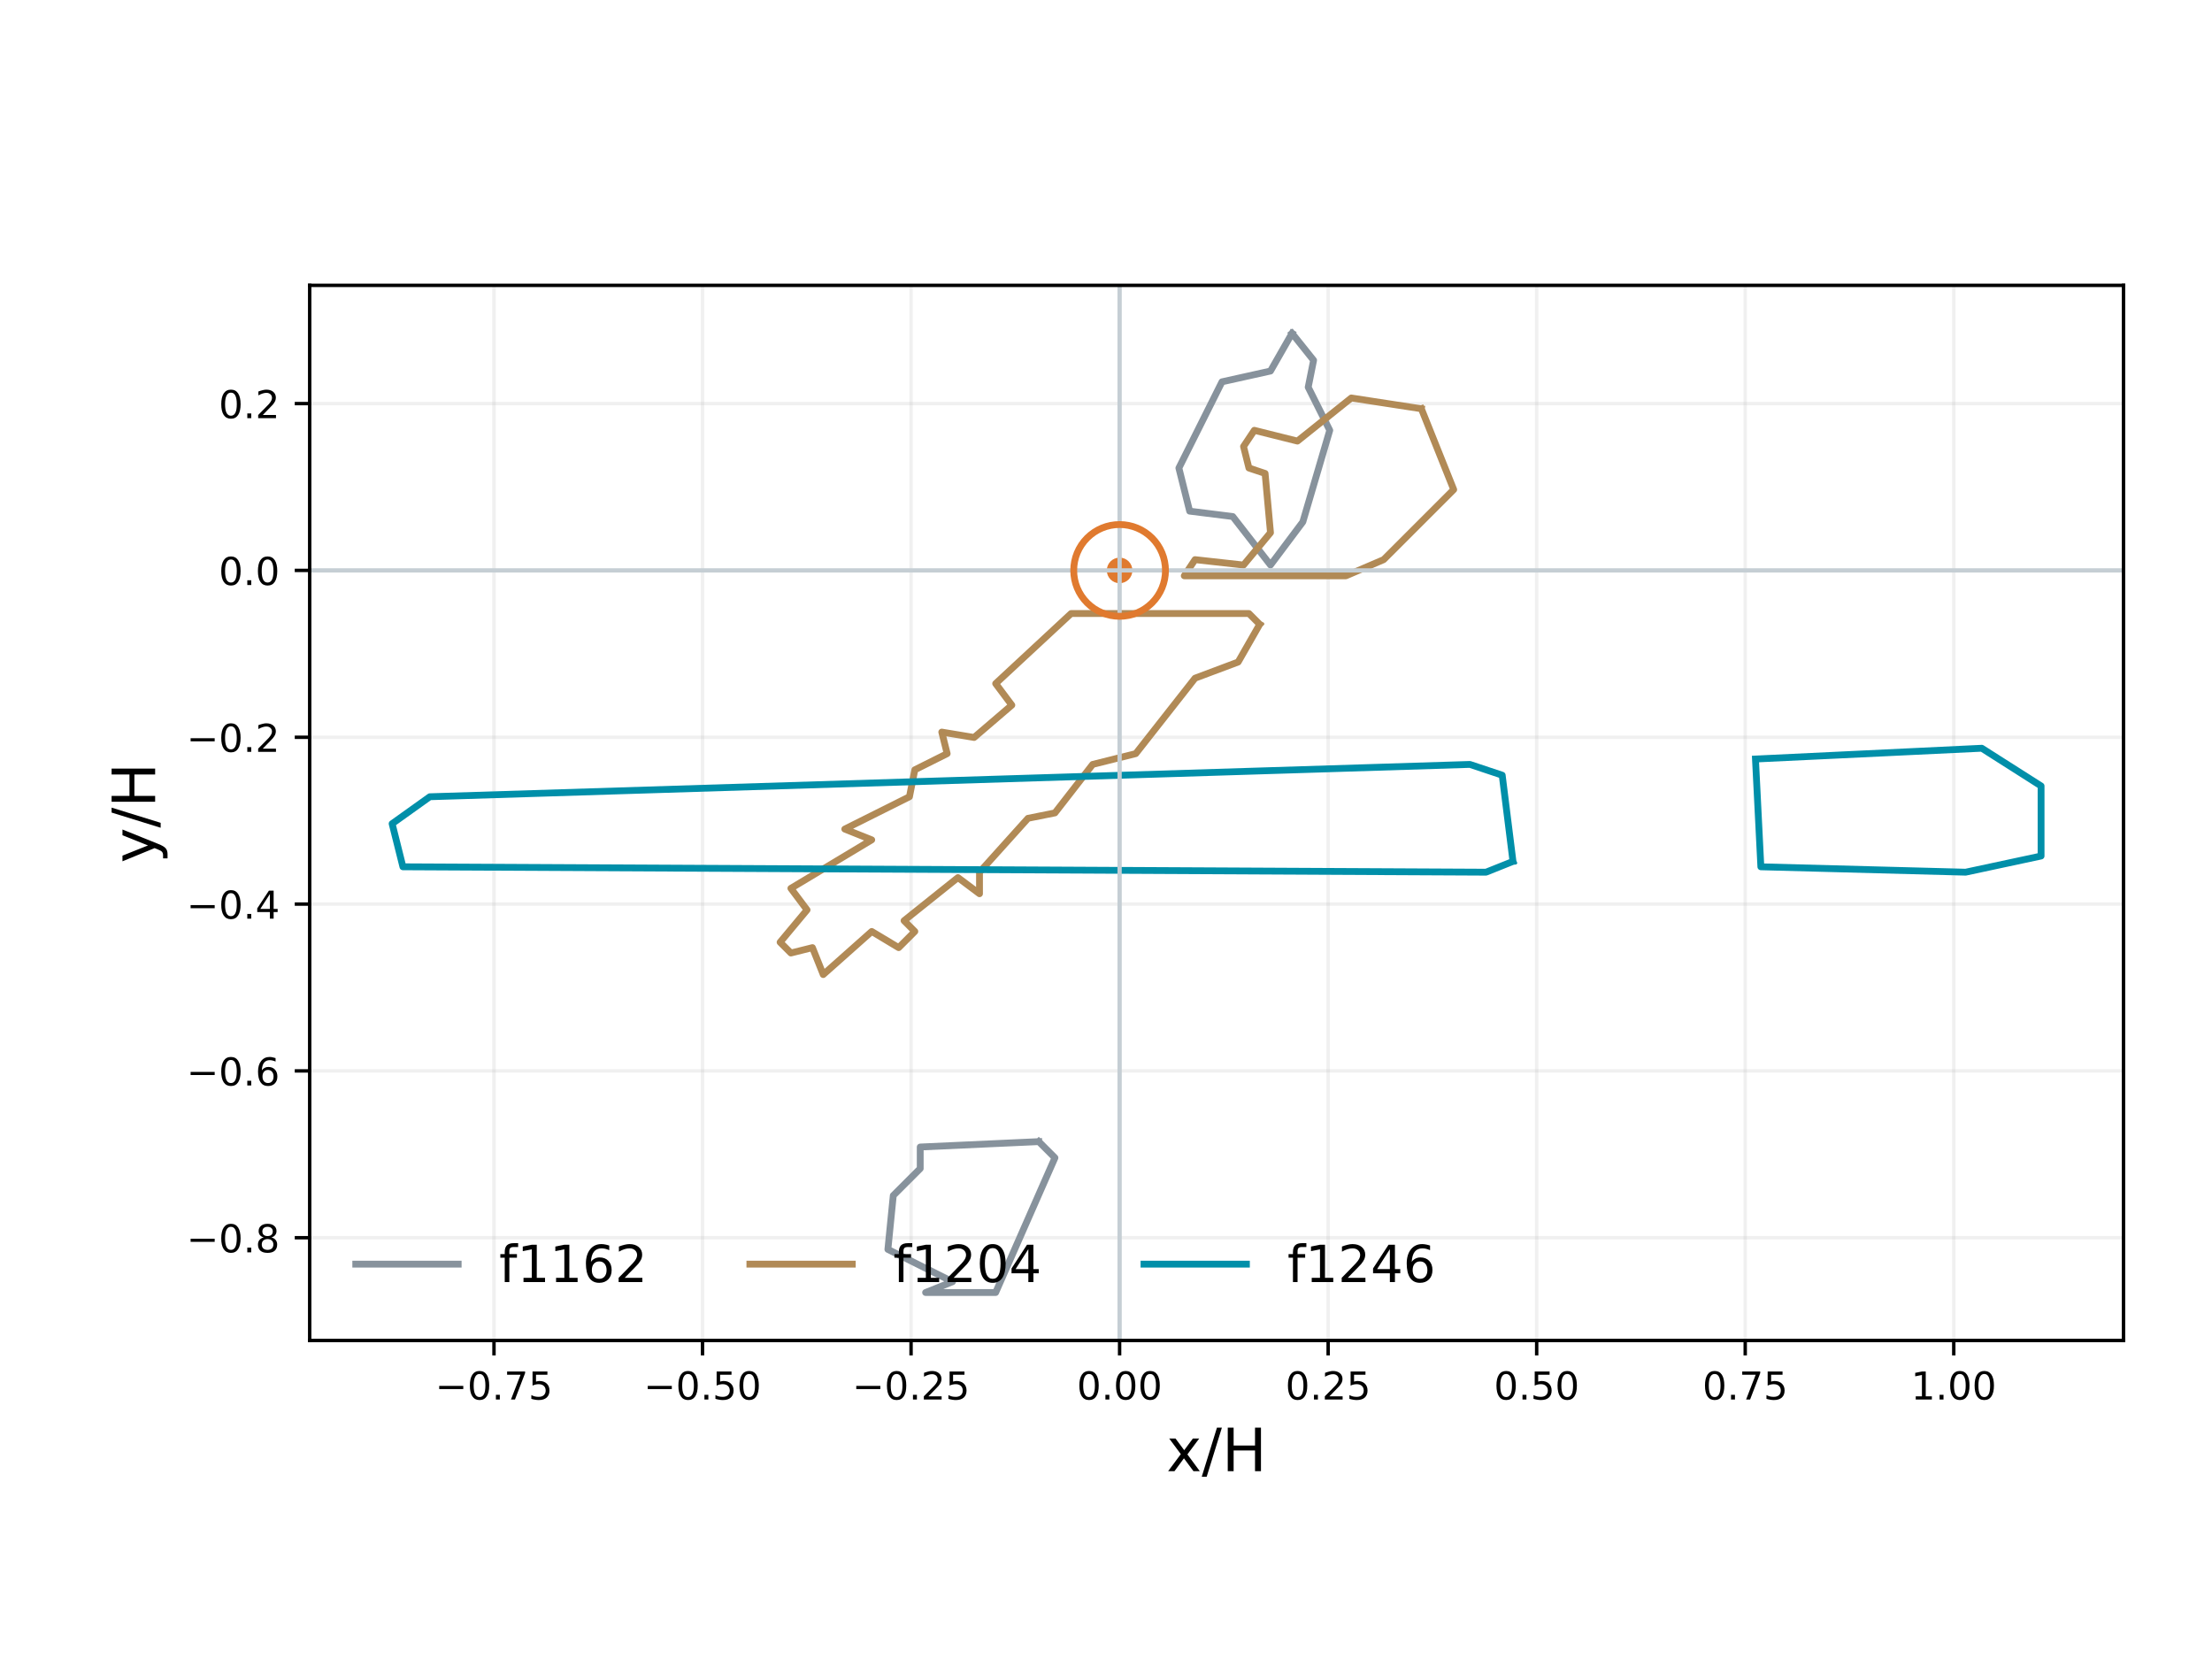
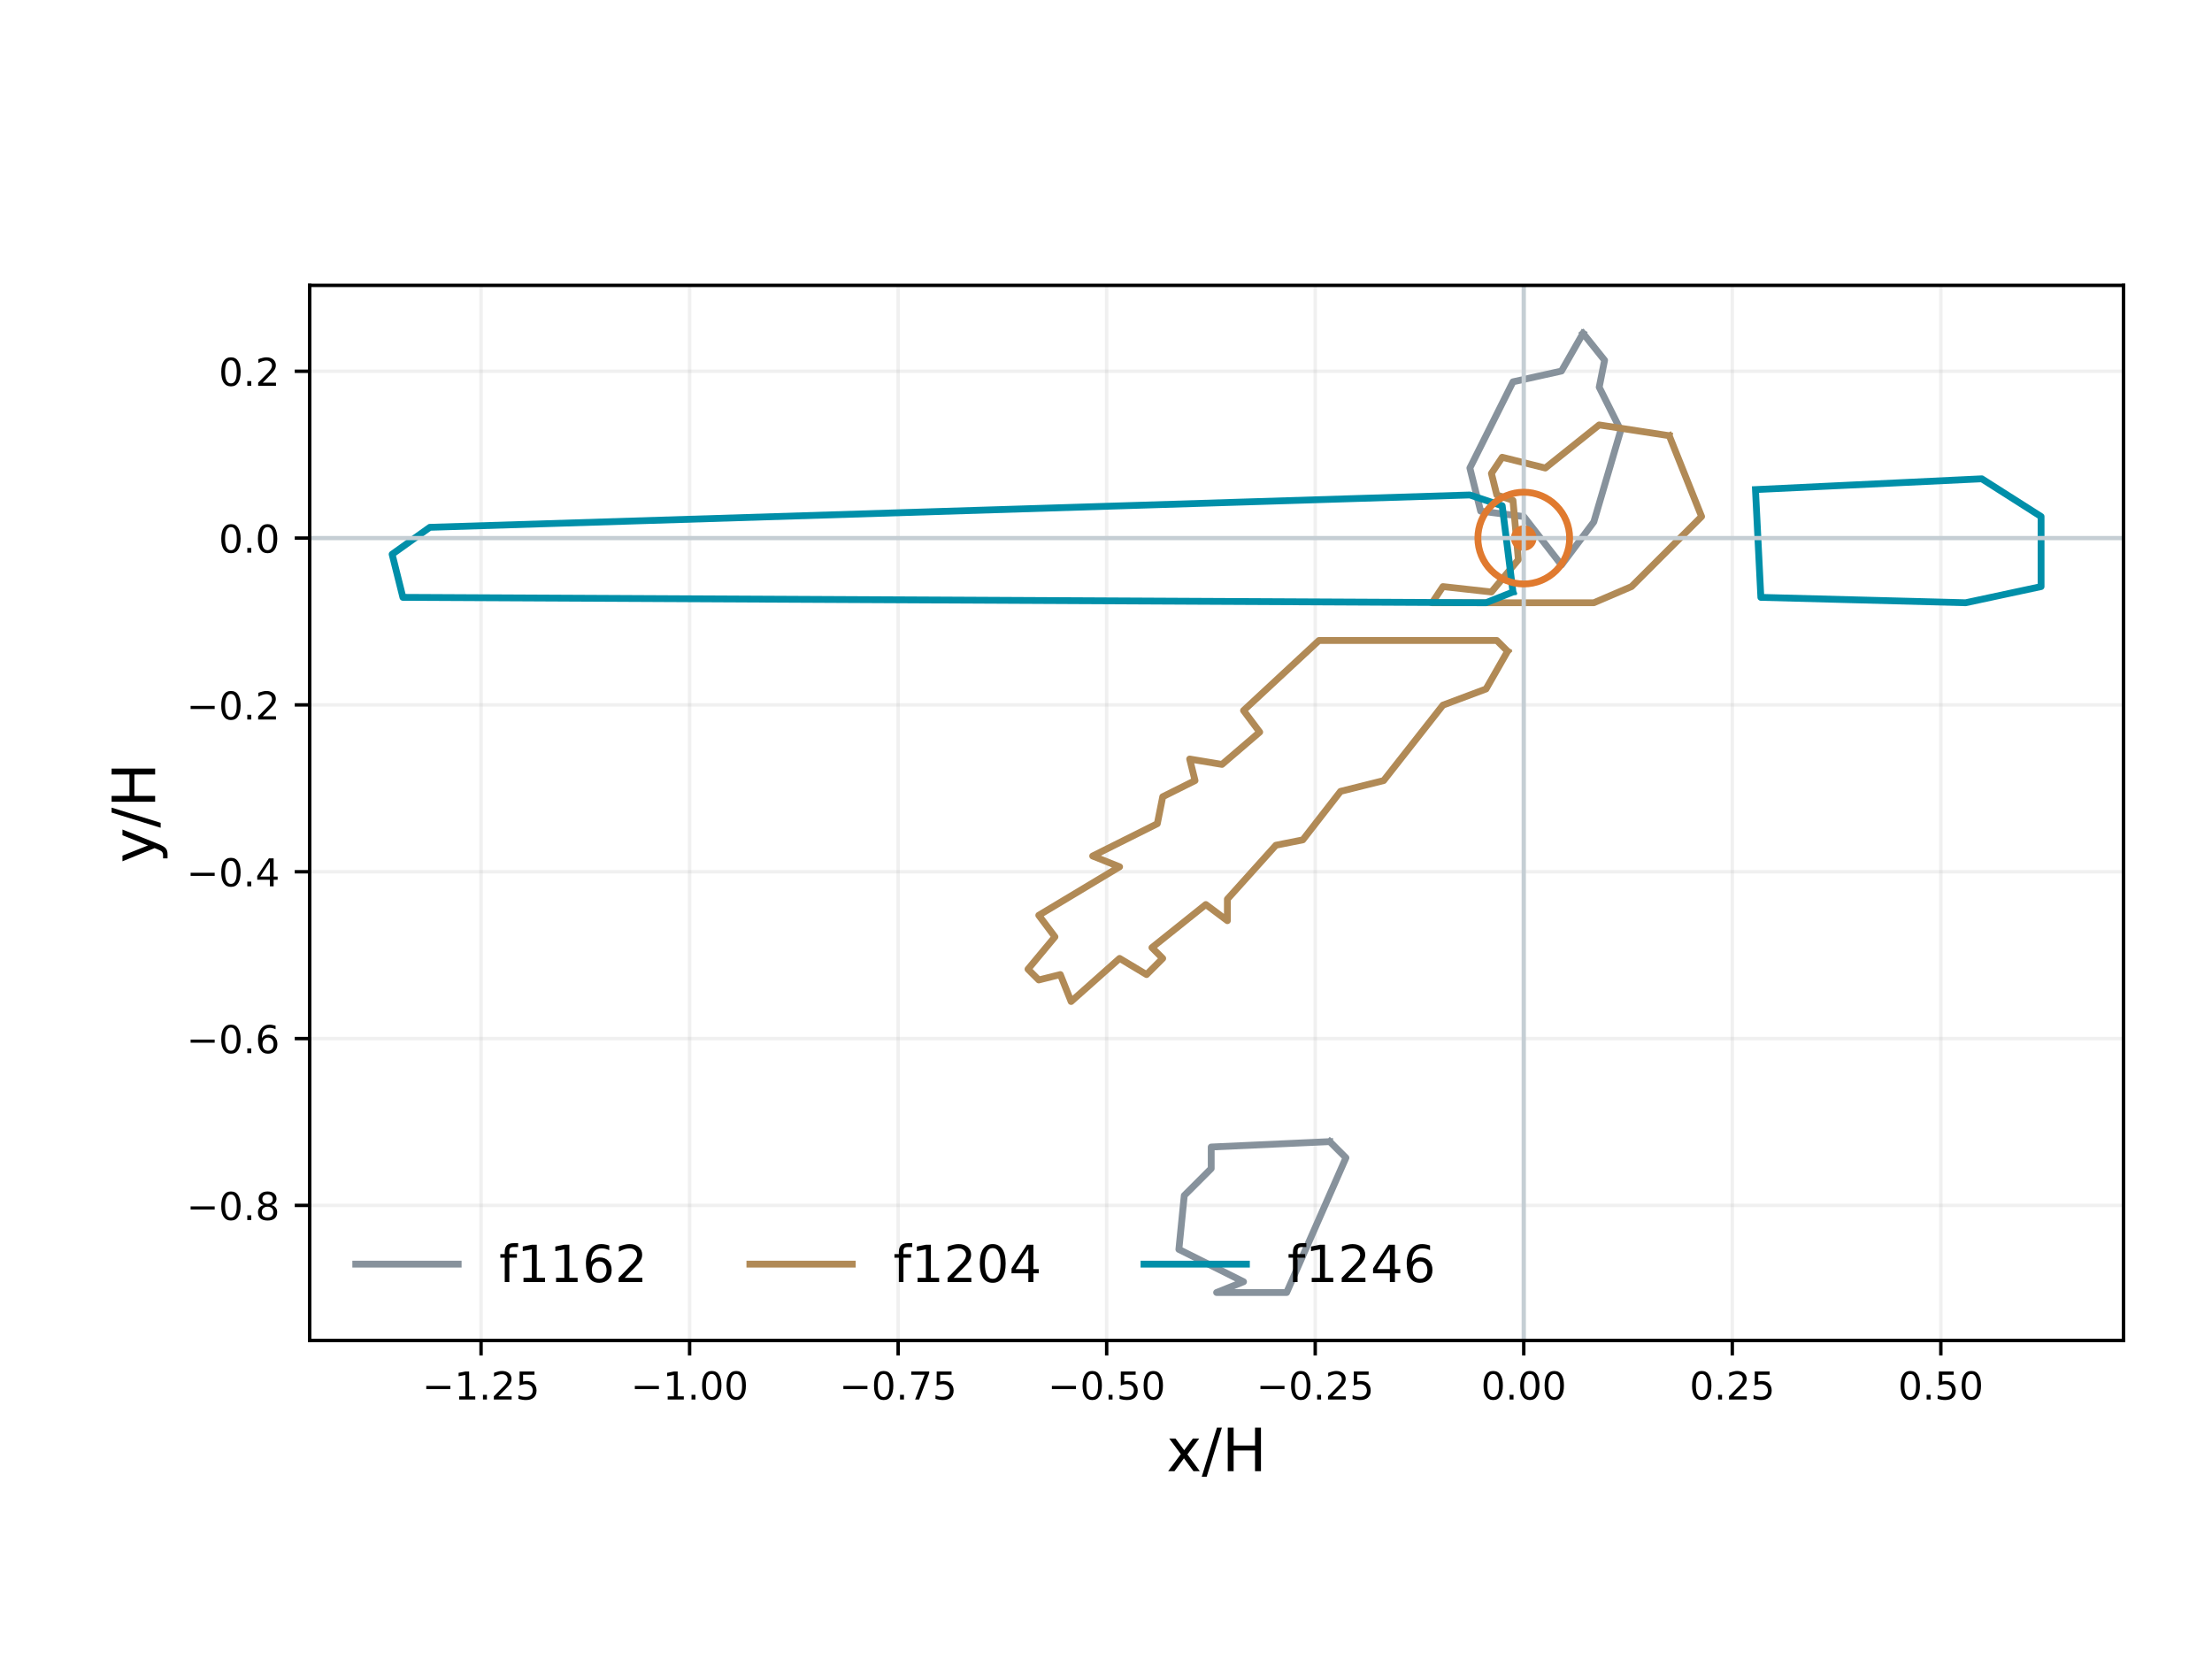
<svg xmlns="http://www.w3.org/2000/svg" xmlns:xlink="http://www.w3.org/1999/xlink" width="518.4pt" height="388.8pt" viewBox="0 0 518.4 388.8" version="1.1">
  <defs>
    <style type="text/css">*{stroke-linejoin: round; stroke-linecap: butt}</style>
  </defs>
  <g id="figure_1">
    <g id="patch_1">
      <path d="M 0 388.8  L 518.4 388.8  L 518.4 0  L 0 0  z " style="fill: #ffffff" />
    </g>
    <g id="axes_1">
      <g id="patch_2">
        <path d="M 72.576 314.149  L 497.664 314.149  L 497.664 66.875  L 72.576 66.875  z " style="fill: #ffffff" />
      </g>
      <g id="matplotlib.axis_1">
        <g id="xtick_1">
          <g id="line2d_1">
-             <path d="M 115.77 314.149  L 115.77 66.875  " clip-path="url(#p5b752d5fbc)" style="fill: none; stroke: #b0b0b0; stroke-opacity: 0.18; stroke-width: 0.8; stroke-linecap: square" />
+             <path d="M 112.741 314.149  L 112.741 66.875  " clip-path="url(#pda6289c3e4)" style="fill: none; stroke: #b0b0b0; stroke-opacity: 0.18; stroke-width: 0.8; stroke-linecap: square" />
          </g>
          <g id="line2d_2">
            <defs>
-               <path id="m9a68feabce" d="M 0 0  L 0 3.5  " style="stroke: #000000; stroke-width: 0.8" />
+               <path id="m319180990c" d="M 0 0  L 0 3.5  " style="stroke: #000000; stroke-width: 0.8" />
            </defs>
            <g>
-               <use xlink:href="#m9a68feabce" x="115.77" y="314.149" style="stroke: #000000; stroke-width: 0.8" />
+               <use xlink:href="#m319180990c" x="112.741" y="314.149" style="stroke: #000000; stroke-width: 0.8" />
            </g>
          </g>
          <g id="text_1">
-             <text style="font-size: 9px; font-family: 'DejaVu Sans'; text-anchor: middle" x="115.77" y="327.987" transform="rotate(-0 115.7699 327.9866)">−0.75</text>
+             <text style="font-size: 9px; font-family: 'DejaVu Sans'; text-anchor: middle" x="112.741" y="327.987" transform="rotate(-0 112.7411 327.9866)">−1.25</text>
          </g>
        </g>
        <g id="xtick_2">
          <g id="line2d_3">
-             <path d="M 164.643 314.149  L 164.643 66.875  " clip-path="url(#p5b752d5fbc)" style="fill: none; stroke: #b0b0b0; stroke-opacity: 0.18; stroke-width: 0.8; stroke-linecap: square" />
+             <path d="M 161.614 314.149  L 161.614 66.875  " clip-path="url(#pda6289c3e4)" style="fill: none; stroke: #b0b0b0; stroke-opacity: 0.18; stroke-width: 0.8; stroke-linecap: square" />
          </g>
          <g id="line2d_4">
            <g>
-               <use xlink:href="#m9a68feabce" x="164.643" y="314.149" style="stroke: #000000; stroke-width: 0.8" />
+               <use xlink:href="#m319180990c" x="161.614" y="314.149" style="stroke: #000000; stroke-width: 0.8" />
            </g>
          </g>
          <g id="text_2">
-             <text style="font-size: 9px; font-family: 'DejaVu Sans'; text-anchor: middle" x="164.643" y="327.987" transform="rotate(-0 164.6426 327.9866)">−0.50</text>
+             <text style="font-size: 9px; font-family: 'DejaVu Sans'; text-anchor: middle" x="161.614" y="327.987" transform="rotate(-0 161.6138 327.9866)">−1.00</text>
          </g>
        </g>
        <g id="xtick_3">
          <g id="line2d_5">
-             <path d="M 213.515 314.149  L 213.515 66.875  " clip-path="url(#p5b752d5fbc)" style="fill: none; stroke: #b0b0b0; stroke-opacity: 0.18; stroke-width: 0.8; stroke-linecap: square" />
+             <path d="M 210.487 314.149  L 210.487 66.875  " clip-path="url(#pda6289c3e4)" style="fill: none; stroke: #b0b0b0; stroke-opacity: 0.18; stroke-width: 0.8; stroke-linecap: square" />
          </g>
          <g id="line2d_6">
            <g>
-               <use xlink:href="#m9a68feabce" x="213.515" y="314.149" style="stroke: #000000; stroke-width: 0.8" />
+               <use xlink:href="#m319180990c" x="210.487" y="314.149" style="stroke: #000000; stroke-width: 0.8" />
            </g>
          </g>
          <g id="text_3">
-             <text style="font-size: 9px; font-family: 'DejaVu Sans'; text-anchor: middle" x="213.515" y="327.987" transform="rotate(-0 213.5153 327.9866)">−0.25</text>
+             <text style="font-size: 9px; font-family: 'DejaVu Sans'; text-anchor: middle" x="210.487" y="327.987" transform="rotate(-0 210.4865 327.9866)">−0.75</text>
          </g>
        </g>
        <g id="xtick_4">
          <g id="line2d_7">
-             <path d="M 262.388 314.149  L 262.388 66.875  " clip-path="url(#p5b752d5fbc)" style="fill: none; stroke: #b0b0b0; stroke-opacity: 0.18; stroke-width: 0.8; stroke-linecap: square" />
+             <path d="M 259.359 314.149  L 259.359 66.875  " clip-path="url(#pda6289c3e4)" style="fill: none; stroke: #b0b0b0; stroke-opacity: 0.18; stroke-width: 0.8; stroke-linecap: square" />
          </g>
          <g id="line2d_8">
            <g>
-               <use xlink:href="#m9a68feabce" x="262.388" y="314.149" style="stroke: #000000; stroke-width: 0.8" />
+               <use xlink:href="#m319180990c" x="259.359" y="314.149" style="stroke: #000000; stroke-width: 0.8" />
            </g>
          </g>
          <g id="text_4">
-             <text style="font-size: 9px; font-family: 'DejaVu Sans'; text-anchor: middle" x="262.388" y="327.987" transform="rotate(-0 262.388 327.9866)">0.00</text>
+             <text style="font-size: 9px; font-family: 'DejaVu Sans'; text-anchor: middle" x="259.359" y="327.987" transform="rotate(-0 259.3592 327.9866)">−0.50</text>
          </g>
        </g>
        <g id="xtick_5">
          <g id="line2d_9">
-             <path d="M 311.261 314.149  L 311.261 66.875  " clip-path="url(#p5b752d5fbc)" style="fill: none; stroke: #b0b0b0; stroke-opacity: 0.18; stroke-width: 0.8; stroke-linecap: square" />
+             <path d="M 308.232 314.149  L 308.232 66.875  " clip-path="url(#pda6289c3e4)" style="fill: none; stroke: #b0b0b0; stroke-opacity: 0.18; stroke-width: 0.8; stroke-linecap: square" />
          </g>
          <g id="line2d_10">
            <g>
-               <use xlink:href="#m9a68feabce" x="311.261" y="314.149" style="stroke: #000000; stroke-width: 0.8" />
+               <use xlink:href="#m319180990c" x="308.232" y="314.149" style="stroke: #000000; stroke-width: 0.8" />
            </g>
          </g>
          <g id="text_5">
-             <text style="font-size: 9px; font-family: 'DejaVu Sans'; text-anchor: middle" x="311.261" y="327.987" transform="rotate(-0 311.2607 327.9866)">0.25</text>
+             <text style="font-size: 9px; font-family: 'DejaVu Sans'; text-anchor: middle" x="308.232" y="327.987" transform="rotate(-0 308.2319 327.9866)">−0.25</text>
          </g>
        </g>
        <g id="xtick_6">
          <g id="line2d_11">
-             <path d="M 360.133 314.149  L 360.133 66.875  " clip-path="url(#p5b752d5fbc)" style="fill: none; stroke: #b0b0b0; stroke-opacity: 0.18; stroke-width: 0.8; stroke-linecap: square" />
+             <path d="M 357.105 314.149  L 357.105 66.875  " clip-path="url(#pda6289c3e4)" style="fill: none; stroke: #b0b0b0; stroke-opacity: 0.18; stroke-width: 0.8; stroke-linecap: square" />
          </g>
          <g id="line2d_12">
            <g>
-               <use xlink:href="#m9a68feabce" x="360.133" y="314.149" style="stroke: #000000; stroke-width: 0.8" />
+               <use xlink:href="#m319180990c" x="357.105" y="314.149" style="stroke: #000000; stroke-width: 0.8" />
            </g>
          </g>
          <g id="text_6">
-             <text style="font-size: 9px; font-family: 'DejaVu Sans'; text-anchor: middle" x="360.133" y="327.987" transform="rotate(-0 360.1334 327.9866)">0.50</text>
+             <text style="font-size: 9px; font-family: 'DejaVu Sans'; text-anchor: middle" x="357.105" y="327.987" transform="rotate(-0 357.1046 327.9866)">0.00</text>
          </g>
        </g>
        <g id="xtick_7">
          <g id="line2d_13">
-             <path d="M 409.006 314.149  L 409.006 66.875  " clip-path="url(#p5b752d5fbc)" style="fill: none; stroke: #b0b0b0; stroke-opacity: 0.18; stroke-width: 0.8; stroke-linecap: square" />
+             <path d="M 405.977 314.149  L 405.977 66.875  " clip-path="url(#pda6289c3e4)" style="fill: none; stroke: #b0b0b0; stroke-opacity: 0.18; stroke-width: 0.8; stroke-linecap: square" />
          </g>
          <g id="line2d_14">
            <g>
-               <use xlink:href="#m9a68feabce" x="409.006" y="314.149" style="stroke: #000000; stroke-width: 0.8" />
+               <use xlink:href="#m319180990c" x="405.977" y="314.149" style="stroke: #000000; stroke-width: 0.8" />
            </g>
          </g>
          <g id="text_7">
-             <text style="font-size: 9px; font-family: 'DejaVu Sans'; text-anchor: middle" x="409.006" y="327.987" transform="rotate(-0 409.0061 327.9866)">0.75</text>
+             <text style="font-size: 9px; font-family: 'DejaVu Sans'; text-anchor: middle" x="405.977" y="327.987" transform="rotate(-0 405.9773 327.9866)">0.25</text>
          </g>
        </g>
        <g id="xtick_8">
          <g id="line2d_15">
-             <path d="M 457.879 314.149  L 457.879 66.875  " clip-path="url(#p5b752d5fbc)" style="fill: none; stroke: #b0b0b0; stroke-opacity: 0.18; stroke-width: 0.8; stroke-linecap: square" />
+             <path d="M 454.85 314.149  L 454.85 66.875  " clip-path="url(#pda6289c3e4)" style="fill: none; stroke: #b0b0b0; stroke-opacity: 0.18; stroke-width: 0.8; stroke-linecap: square" />
          </g>
          <g id="line2d_16">
            <g>
-               <use xlink:href="#m9a68feabce" x="457.879" y="314.149" style="stroke: #000000; stroke-width: 0.8" />
+               <use xlink:href="#m319180990c" x="454.85" y="314.149" style="stroke: #000000; stroke-width: 0.8" />
            </g>
          </g>
          <g id="text_8">
-             <text style="font-size: 9px; font-family: 'DejaVu Sans'; text-anchor: middle" x="457.879" y="327.987" transform="rotate(-0 457.8788 327.9866)">1.00</text>
+             <text style="font-size: 9px; font-family: 'DejaVu Sans'; text-anchor: middle" x="454.85" y="327.987" transform="rotate(-0 454.85 327.9866)">0.50</text>
          </g>
        </g>
        <g id="text_9">
          <text style="font-size: 14px; font-family: 'DejaVu Sans'; text-anchor: middle" x="285.12" y="344.785" transform="rotate(-0 285.12 344.7854)">x/H</text>
        </g>
      </g>
      <g id="matplotlib.axis_2">
        <g id="ytick_1">
          <g id="line2d_17">
-             <path d="M 72.576 290.075  L 497.664 290.075  " clip-path="url(#p5b752d5fbc)" style="fill: none; stroke: #b0b0b0; stroke-opacity: 0.18; stroke-width: 0.8; stroke-linecap: square" />
+             <path d="M 72.576 282.497  L 497.664 282.497  " clip-path="url(#pda6289c3e4)" style="fill: none; stroke: #b0b0b0; stroke-opacity: 0.18; stroke-width: 0.8; stroke-linecap: square" />
          </g>
          <g id="line2d_18">
            <defs>
-               <path id="mef0f799ce3" d="M 0 0  L -3.5 0  " style="stroke: #000000; stroke-width: 0.8" />
+               <path id="m1656f39553" d="M 0 0  L -3.5 0  " style="stroke: #000000; stroke-width: 0.8" />
            </defs>
            <g>
-               <use xlink:href="#mef0f799ce3" x="72.576" y="290.075" style="stroke: #000000; stroke-width: 0.8" />
+               <use xlink:href="#m1656f39553" x="72.576" y="282.497" style="stroke: #000000; stroke-width: 0.8" />
            </g>
          </g>
          <g id="text_10">
-             <text style="font-size: 9px; font-family: 'DejaVu Sans'; text-anchor: end" x="65.576" y="293.494" transform="rotate(-0 65.576 293.4936)">−0.8</text>
+             <text style="font-size: 9px; font-family: 'DejaVu Sans'; text-anchor: end" x="65.576" y="285.916" transform="rotate(-0 65.576 285.9163)">−0.8</text>
          </g>
        </g>
        <g id="ytick_2">
          <g id="line2d_19">
-             <path d="M 72.576 250.977  L 497.664 250.977  " clip-path="url(#p5b752d5fbc)" style="fill: none; stroke: #b0b0b0; stroke-opacity: 0.18; stroke-width: 0.8; stroke-linecap: square" />
+             <path d="M 72.576 243.399  L 497.664 243.399  " clip-path="url(#pda6289c3e4)" style="fill: none; stroke: #b0b0b0; stroke-opacity: 0.18; stroke-width: 0.8; stroke-linecap: square" />
          </g>
          <g id="line2d_20">
            <g>
-               <use xlink:href="#mef0f799ce3" x="72.576" y="250.977" style="stroke: #000000; stroke-width: 0.8" />
+               <use xlink:href="#m1656f39553" x="72.576" y="243.399" style="stroke: #000000; stroke-width: 0.8" />
            </g>
          </g>
          <g id="text_11">
-             <text style="font-size: 9px; font-family: 'DejaVu Sans'; text-anchor: end" x="65.576" y="254.395" transform="rotate(-0 65.576 254.3955)">−0.6</text>
+             <text style="font-size: 9px; font-family: 'DejaVu Sans'; text-anchor: end" x="65.576" y="246.818" transform="rotate(-0 65.576 246.8181)">−0.6</text>
          </g>
        </g>
        <g id="ytick_3">
          <g id="line2d_21">
-             <path d="M 72.576 211.878  L 497.664 211.878  " clip-path="url(#p5b752d5fbc)" style="fill: none; stroke: #b0b0b0; stroke-opacity: 0.18; stroke-width: 0.8; stroke-linecap: square" />
+             <path d="M 72.576 204.301  L 497.664 204.301  " clip-path="url(#pda6289c3e4)" style="fill: none; stroke: #b0b0b0; stroke-opacity: 0.18; stroke-width: 0.8; stroke-linecap: square" />
          </g>
          <g id="line2d_22">
            <g>
-               <use xlink:href="#mef0f799ce3" x="72.576" y="211.878" style="stroke: #000000; stroke-width: 0.8" />
+               <use xlink:href="#m1656f39553" x="72.576" y="204.301" style="stroke: #000000; stroke-width: 0.8" />
            </g>
          </g>
          <g id="text_12">
-             <text style="font-size: 9px; font-family: 'DejaVu Sans'; text-anchor: end" x="65.576" y="215.297" transform="rotate(-0 65.576 215.2973)">−0.4</text>
+             <text style="font-size: 9px; font-family: 'DejaVu Sans'; text-anchor: end" x="65.576" y="207.72" transform="rotate(-0 65.576 207.72)">−0.4</text>
          </g>
        </g>
        <g id="ytick_4">
          <g id="line2d_23">
-             <path d="M 72.576 172.78  L 497.664 172.78  " clip-path="url(#p5b752d5fbc)" style="fill: none; stroke: #b0b0b0; stroke-opacity: 0.18; stroke-width: 0.8; stroke-linecap: square" />
+             <path d="M 72.576 165.203  L 497.664 165.203  " clip-path="url(#pda6289c3e4)" style="fill: none; stroke: #b0b0b0; stroke-opacity: 0.18; stroke-width: 0.8; stroke-linecap: square" />
          </g>
          <g id="line2d_24">
            <g>
-               <use xlink:href="#mef0f799ce3" x="72.576" y="172.78" style="stroke: #000000; stroke-width: 0.8" />
+               <use xlink:href="#m1656f39553" x="72.576" y="165.203" style="stroke: #000000; stroke-width: 0.8" />
            </g>
          </g>
          <g id="text_13">
-             <text style="font-size: 9px; font-family: 'DejaVu Sans'; text-anchor: end" x="65.576" y="176.199" transform="rotate(-0 65.576 176.1992)">−0.2</text>
+             <text style="font-size: 9px; font-family: 'DejaVu Sans'; text-anchor: end" x="65.576" y="168.622" transform="rotate(-0 65.576 168.6218)">−0.2</text>
          </g>
        </g>
        <g id="ytick_5">
          <g id="line2d_25">
-             <path d="M 72.576 133.682  L 497.664 133.682  " clip-path="url(#p5b752d5fbc)" style="fill: none; stroke: #b0b0b0; stroke-opacity: 0.18; stroke-width: 0.8; stroke-linecap: square" />
+             <path d="M 72.576 126.105  L 497.664 126.105  " clip-path="url(#pda6289c3e4)" style="fill: none; stroke: #b0b0b0; stroke-opacity: 0.18; stroke-width: 0.8; stroke-linecap: square" />
          </g>
          <g id="line2d_26">
            <g>
-               <use xlink:href="#mef0f799ce3" x="72.576" y="133.682" style="stroke: #000000; stroke-width: 0.8" />
+               <use xlink:href="#m1656f39553" x="72.576" y="126.105" style="stroke: #000000; stroke-width: 0.8" />
            </g>
          </g>
          <g id="text_14">
-             <text style="font-size: 9px; font-family: 'DejaVu Sans'; text-anchor: end" x="65.576" y="137.101" transform="rotate(-0 65.576 137.101)">0.0</text>
+             <text style="font-size: 9px; font-family: 'DejaVu Sans'; text-anchor: end" x="65.576" y="129.524" transform="rotate(-0 65.576 129.5237)">0.0</text>
          </g>
        </g>
        <g id="ytick_6">
          <g id="line2d_27">
-             <path d="M 72.576 94.584  L 497.664 94.584  " clip-path="url(#p5b752d5fbc)" style="fill: none; stroke: #b0b0b0; stroke-opacity: 0.18; stroke-width: 0.8; stroke-linecap: square" />
+             <path d="M 72.576 87.007  L 497.664 87.007  " clip-path="url(#pda6289c3e4)" style="fill: none; stroke: #b0b0b0; stroke-opacity: 0.18; stroke-width: 0.8; stroke-linecap: square" />
          </g>
          <g id="line2d_28">
            <g>
-               <use xlink:href="#mef0f799ce3" x="72.576" y="94.584" style="stroke: #000000; stroke-width: 0.8" />
+               <use xlink:href="#m1656f39553" x="72.576" y="87.007" style="stroke: #000000; stroke-width: 0.8" />
            </g>
          </g>
          <g id="text_15">
-             <text style="font-size: 9px; font-family: 'DejaVu Sans'; text-anchor: end" x="65.576" y="98.003" transform="rotate(-0 65.576 98.00285)">0.2</text>
+             <text style="font-size: 9px; font-family: 'DejaVu Sans'; text-anchor: end" x="65.576" y="90.426" transform="rotate(-0 65.576 90.42552)">0.2</text>
          </g>
        </g>
        <g id="text_16">
          <text style="font-size: 14px; font-family: 'DejaVu Sans'; text-anchor: middle" x="36.358" y="190.512" transform="rotate(-90 36.35819 190.512)">y/H</text>
        </g>
      </g>
      <g id="line2d_29">
-         <path d="M 243.445 267.548  L 215.661 268.811  L 215.661 273.863  L 209.347 280.177  L 208.084 292.806  L 223.239 300.383  L 216.924 302.909  L 233.342 302.909  L 247.233 271.337  L 243.445 267.548  " clip-path="url(#p5b752d5fbc)" style="fill: none; stroke: #87929c; stroke-width: 1.6; stroke-linecap: square" />
+         <path d="M 311.641 267.548  L 283.857 268.811  L 283.857 273.863  L 277.543 280.177  L 276.28 292.806  L 291.434 300.383  L 285.12 302.909  L 301.538 302.909  L 315.429 271.337  L 311.641 267.548  " clip-path="url(#pda6289c3e4)" style="fill: none; stroke: #87929c; stroke-width: 1.6; stroke-linecap: square" />
      </g>
      <g id="line2d_30">
-         <path d="M 302.8 78.115  L 297.749 86.955  L 286.383 89.481  L 276.28 109.687  L 278.806 119.79  L 288.909 121.053  L 297.749 132.419  L 305.326 122.316  L 311.641 100.847  L 306.589 90.744  L 307.852 84.429  L 302.8 78.115  " clip-path="url(#p5b752d5fbc)" style="fill: none; stroke: #87929c; stroke-width: 1.6; stroke-linecap: square" />
+         <path d="M 370.996 78.115  L 365.945 86.955  L 354.579 89.481  L 344.476 109.687  L 347.001 119.79  L 357.105 121.053  L 365.945 132.419  L 373.522 122.316  L 379.837 100.847  L 374.785 90.744  L 376.048 84.429  L 370.996 78.115  " clip-path="url(#pda6289c3e4)" style="fill: none; stroke: #87929c; stroke-width: 1.6; stroke-linecap: square" />
      </g>
      <g id="line2d_31">
-         <path d="M 295.223 146.311  L 292.697 143.785  L 251.022 143.785  L 233.342 160.203  L 237.13 165.254  L 228.29 172.832  L 220.713 171.569  L 221.976 176.62  L 214.398 180.409  L 213.135 186.723  L 197.981 194.301  L 204.295 196.826  L 185.352 208.192  L 189.141 213.244  L 182.826 220.821  L 185.352 223.347  L 190.403 222.084  L 192.929 228.399  L 204.295 218.296  L 210.61 222.084  L 214.398 218.296  L 211.873 215.77  L 224.501 205.667  L 229.553 209.455  L 229.553 204.404  L 240.919 191.775  L 247.233 190.512  L 256.074 179.146  L 266.177 176.62  L 280.068 158.94  L 290.172 155.151  L 295.223 146.311  " clip-path="url(#p5b752d5fbc)" style="fill: none; stroke: #b18a56; stroke-width: 1.6; stroke-linecap: square" />
+         <path d="M 353.316 152.625  L 350.79 150.1  L 309.115 150.1  L 291.434 166.517  L 295.223 171.569  L 286.383 179.146  L 278.806 177.883  L 280.068 182.935  L 272.491 186.723  L 271.228 193.038  L 256.074 200.615  L 262.388 203.141  L 243.445 214.507  L 247.233 219.558  L 240.919 227.136  L 243.445 229.662  L 248.496 228.399  L 251.022 234.713  L 262.388 224.61  L 268.702 228.399  L 272.491 224.61  L 269.965 222.084  L 282.594 211.981  L 287.646 215.77  L 287.646 210.718  L 299.012 198.089  L 305.326 196.826  L 314.166 185.46  L 324.27 182.935  L 338.161 165.254  L 348.264 161.466  L 353.316 152.625  " clip-path="url(#pda6289c3e4)" style="fill: none; stroke: #b18a56; stroke-width: 1.6; stroke-linecap: square" />
      </g>
      <g id="line2d_32">
-         <path d="M 333.11 95.795  L 316.692 93.27  L 304.063 103.373  L 293.96 100.847  L 291.434 104.636  L 292.697 109.687  L 296.486 110.95  L 297.749 124.842  L 291.434 132.419  L 280.068 131.156  L 277.543 134.945  L 315.429 134.945  L 324.27 131.156  L 340.687 114.739  L 333.11 95.795  " clip-path="url(#p5b752d5fbc)" style="fill: none; stroke: #b18a56; stroke-width: 1.6; stroke-linecap: square" />
+         <path d="M 391.203 102.11  L 374.785 99.584  L 362.156 109.687  L 352.053 107.161  L 349.527 110.95  L 350.79 116.002  L 354.579 117.265  L 355.842 131.156  L 349.527 138.734  L 338.161 137.471  L 335.636 141.259  L 373.522 141.259  L 382.362 137.471  L 398.78 121.053  L 391.203 102.11  " clip-path="url(#pda6289c3e4)" style="fill: none; stroke: #b18a56; stroke-width: 1.6; stroke-linecap: square" />
      </g>
      <g id="line2d_33">
-         <path d="M 354.579 201.878  L 352.053 181.672  L 344.476 179.146  L 100.738 186.723  L 91.898 193.038  L 94.424 203.141  L 348.264 204.404  L 354.579 201.878  " clip-path="url(#p5b752d5fbc)" style="fill: none; stroke: #008fa9; stroke-width: 1.6; stroke-linecap: square" />
+         <path d="M 354.579 138.734  L 352.053 118.527  L 344.476 116.002  L 100.738 123.579  L 91.898 129.893  L 94.424 139.996  L 348.264 141.259  L 354.579 138.734  " clip-path="url(#pda6289c3e4)" style="fill: none; stroke: #008fa9; stroke-width: 1.6; stroke-linecap: square" />
      </g>
      <g id="line2d_34">
-         <path d="M 411.409 177.883  L 412.672 203.141  L 460.661 204.404  L 478.342 200.615  L 478.342 184.198  L 464.45 175.357  L 411.409 177.883  " clip-path="url(#p5b752d5fbc)" style="fill: none; stroke: #008fa9; stroke-width: 1.6; stroke-linecap: square" />
+         <path d="M 411.409 114.739  L 412.672 139.996  L 460.661 141.259  L 478.342 137.471  L 478.342 121.053  L 464.45 112.213  L 411.409 114.739  " clip-path="url(#pda6289c3e4)" style="fill: none; stroke: #008fa9; stroke-width: 1.6; stroke-linecap: square" />
      </g>
      <g id="line2d_35">
        <defs>
-           <path id="m12381c692a" d="M 0 2.5  C 0.663 2.5 1.299 2.237 1.768 1.768  C 2.237 1.299 2.5 0.663 2.5 0  C 2.5 -0.663 2.237 -1.299 1.768 -1.768  C 1.299 -2.237 0.663 -2.5 0 -2.5  C -0.663 -2.5 -1.299 -2.237 -1.768 -1.768  C -2.237 -1.299 -2.5 -0.663 -2.5 0  C -2.5 0.663 -2.237 1.299 -1.768 1.768  C -1.299 2.237 -0.663 2.5 0 2.5  z " style="stroke: #e07a2f" />
+           <path id="m729a542fe0" d="M 0 2.5  C 0.663 2.5 1.299 2.237 1.768 1.768  C 2.237 1.299 2.5 0.663 2.5 0  C 2.5 -0.663 2.237 -1.299 1.768 -1.768  C 1.299 -2.237 0.663 -2.5 0 -2.5  C -0.663 -2.5 -1.299 -2.237 -1.768 -1.768  C -2.237 -1.299 -2.5 -0.663 -2.5 0  C -2.5 0.663 -2.237 1.299 -1.768 1.768  C -1.299 2.237 -0.663 2.5 0 2.5  z " style="stroke: #e07a2f" />
        </defs>
-         <g clip-path="url(#p5b752d5fbc)">
-           <use xlink:href="#m12381c692a" x="262.388" y="133.682" style="fill: #e07a2f; stroke: #e07a2f" />
+         <g clip-path="url(#pda6289c3e4)">
+           <use xlink:href="#m729a542fe0" x="357.105" y="126.105" style="fill: #e07a2f; stroke: #e07a2f" />
        </g>
      </g>
      <g id="line2d_36">
-         <path d="M 262.388 314.149  L 262.388 66.875  " clip-path="url(#p5b752d5fbc)" style="fill: none; stroke: #c5ced4; stroke-linecap: square" />
+         <path d="M 357.105 314.149  L 357.105 66.875  " clip-path="url(#pda6289c3e4)" style="fill: none; stroke: #c5ced4; stroke-linecap: square" />
      </g>
      <g id="line2d_37">
-         <path d="M 72.576 133.682  L 497.664 133.682  " clip-path="url(#p5b752d5fbc)" style="fill: none; stroke: #c5ced4; stroke-linecap: square" />
+         <path d="M 72.576 126.105  L 497.664 126.105  " clip-path="url(#pda6289c3e4)" style="fill: none; stroke: #c5ced4; stroke-linecap: square" />
      </g>
      <g id="patch_3">
        <path d="M 72.576 314.149  L 72.576 66.875  " style="fill: none; stroke: #000000; stroke-width: 0.8; stroke-linejoin: miter; stroke-linecap: square" />
      </g>
      <g id="patch_4">
        <path d="M 497.664 314.149  L 497.664 66.875  " style="fill: none; stroke: #000000; stroke-width: 0.8; stroke-linejoin: miter; stroke-linecap: square" />
      </g>
      <g id="patch_5">
        <path d="M 72.576 314.149  L 497.664 314.149  " style="fill: none; stroke: #000000; stroke-width: 0.8; stroke-linejoin: miter; stroke-linecap: square" />
      </g>
      <g id="patch_6">
        <path d="M 72.576 66.875  L 497.664 66.875  " style="fill: none; stroke: #000000; stroke-width: 0.8; stroke-linejoin: miter; stroke-linecap: square" />
      </g>
      <g id="legend_1">
        <g id="line2d_38">
          <path d="M 83.376 296.266  L 95.376 296.266  L 107.376 296.266  " style="fill: none; stroke: #87929c; stroke-width: 1.6; stroke-linecap: square" />
        </g>
        <g id="text_17">
          <text style="font-size: 12px; font-family: 'DejaVu Sans'; text-anchor: start" x="116.976" y="300.466" transform="rotate(-0 116.976 300.4659)">f1162</text>
        </g>
        <g id="line2d_39">
          <path d="M 175.74 296.266  L 187.74 296.266  L 199.74 296.266  " style="fill: none; stroke: #b18a56; stroke-width: 1.6; stroke-linecap: square" />
        </g>
        <g id="text_18">
          <text style="font-size: 12px; font-family: 'DejaVu Sans'; text-anchor: start" x="209.34" y="300.466" transform="rotate(-0 209.3404 300.4659)">f1204</text>
        </g>
        <g id="line2d_40">
          <path d="M 268.105 296.266  L 280.105 296.266  L 292.105 296.266  " style="fill: none; stroke: #008fa9; stroke-width: 1.6; stroke-linecap: square" />
        </g>
        <g id="text_19">
          <text style="font-size: 12px; font-family: 'DejaVu Sans'; text-anchor: start" x="301.705" y="300.466" transform="rotate(-0 301.7047 300.4659)">f1246</text>
        </g>
      </g>
      <g id="patch_7">
-         <path d="M 262.388 144.434  C 265.239 144.434 267.975 143.301 269.991 141.285  C 272.007 139.269 273.14 136.534 273.14 133.682  C 273.14 130.831 272.007 128.096 269.991 126.079  C 267.975 124.063 265.239 122.93 262.388 122.93  C 259.537 122.93 256.802 124.063 254.785 126.079  C 252.769 128.096 251.636 130.831 251.636 133.682  C 251.636 136.534 252.769 139.269 254.785 141.285  C 256.802 143.301 259.537 144.434 262.388 144.434  L 262.388 144.434  z " clip-path="url(#p5b752d5fbc)" style="fill: none; stroke: #e07a2f; stroke-width: 1.6; stroke-linejoin: miter" />
+         <path d="M 357.105 136.857  C 359.956 136.857 362.691 135.724 364.707 133.708  C 366.724 131.691 367.857 128.956 367.857 126.105  C 367.857 123.253 366.724 120.518 364.707 118.502  C 362.691 116.486 359.956 115.353 357.105 115.353  C 354.253 115.353 351.518 116.486 349.502 118.502  C 347.486 120.518 346.353 123.253 346.353 126.105  C 346.353 128.956 347.486 131.691 349.502 133.708  C 351.518 135.724 354.253 136.857 357.105 136.857  L 357.105 136.857  z " clip-path="url(#pda6289c3e4)" style="fill: none; stroke: #e07a2f; stroke-width: 1.6; stroke-linejoin: miter" />
      </g>
    </g>
  </g>
  <defs>
-     <clipPath id="p5b752d5fbc">
+     <clipPath id="pda6289c3e4">
      <rect x="72.576" y="66.875" width="425.088" height="247.273" />
    </clipPath>
  </defs>
</svg>
